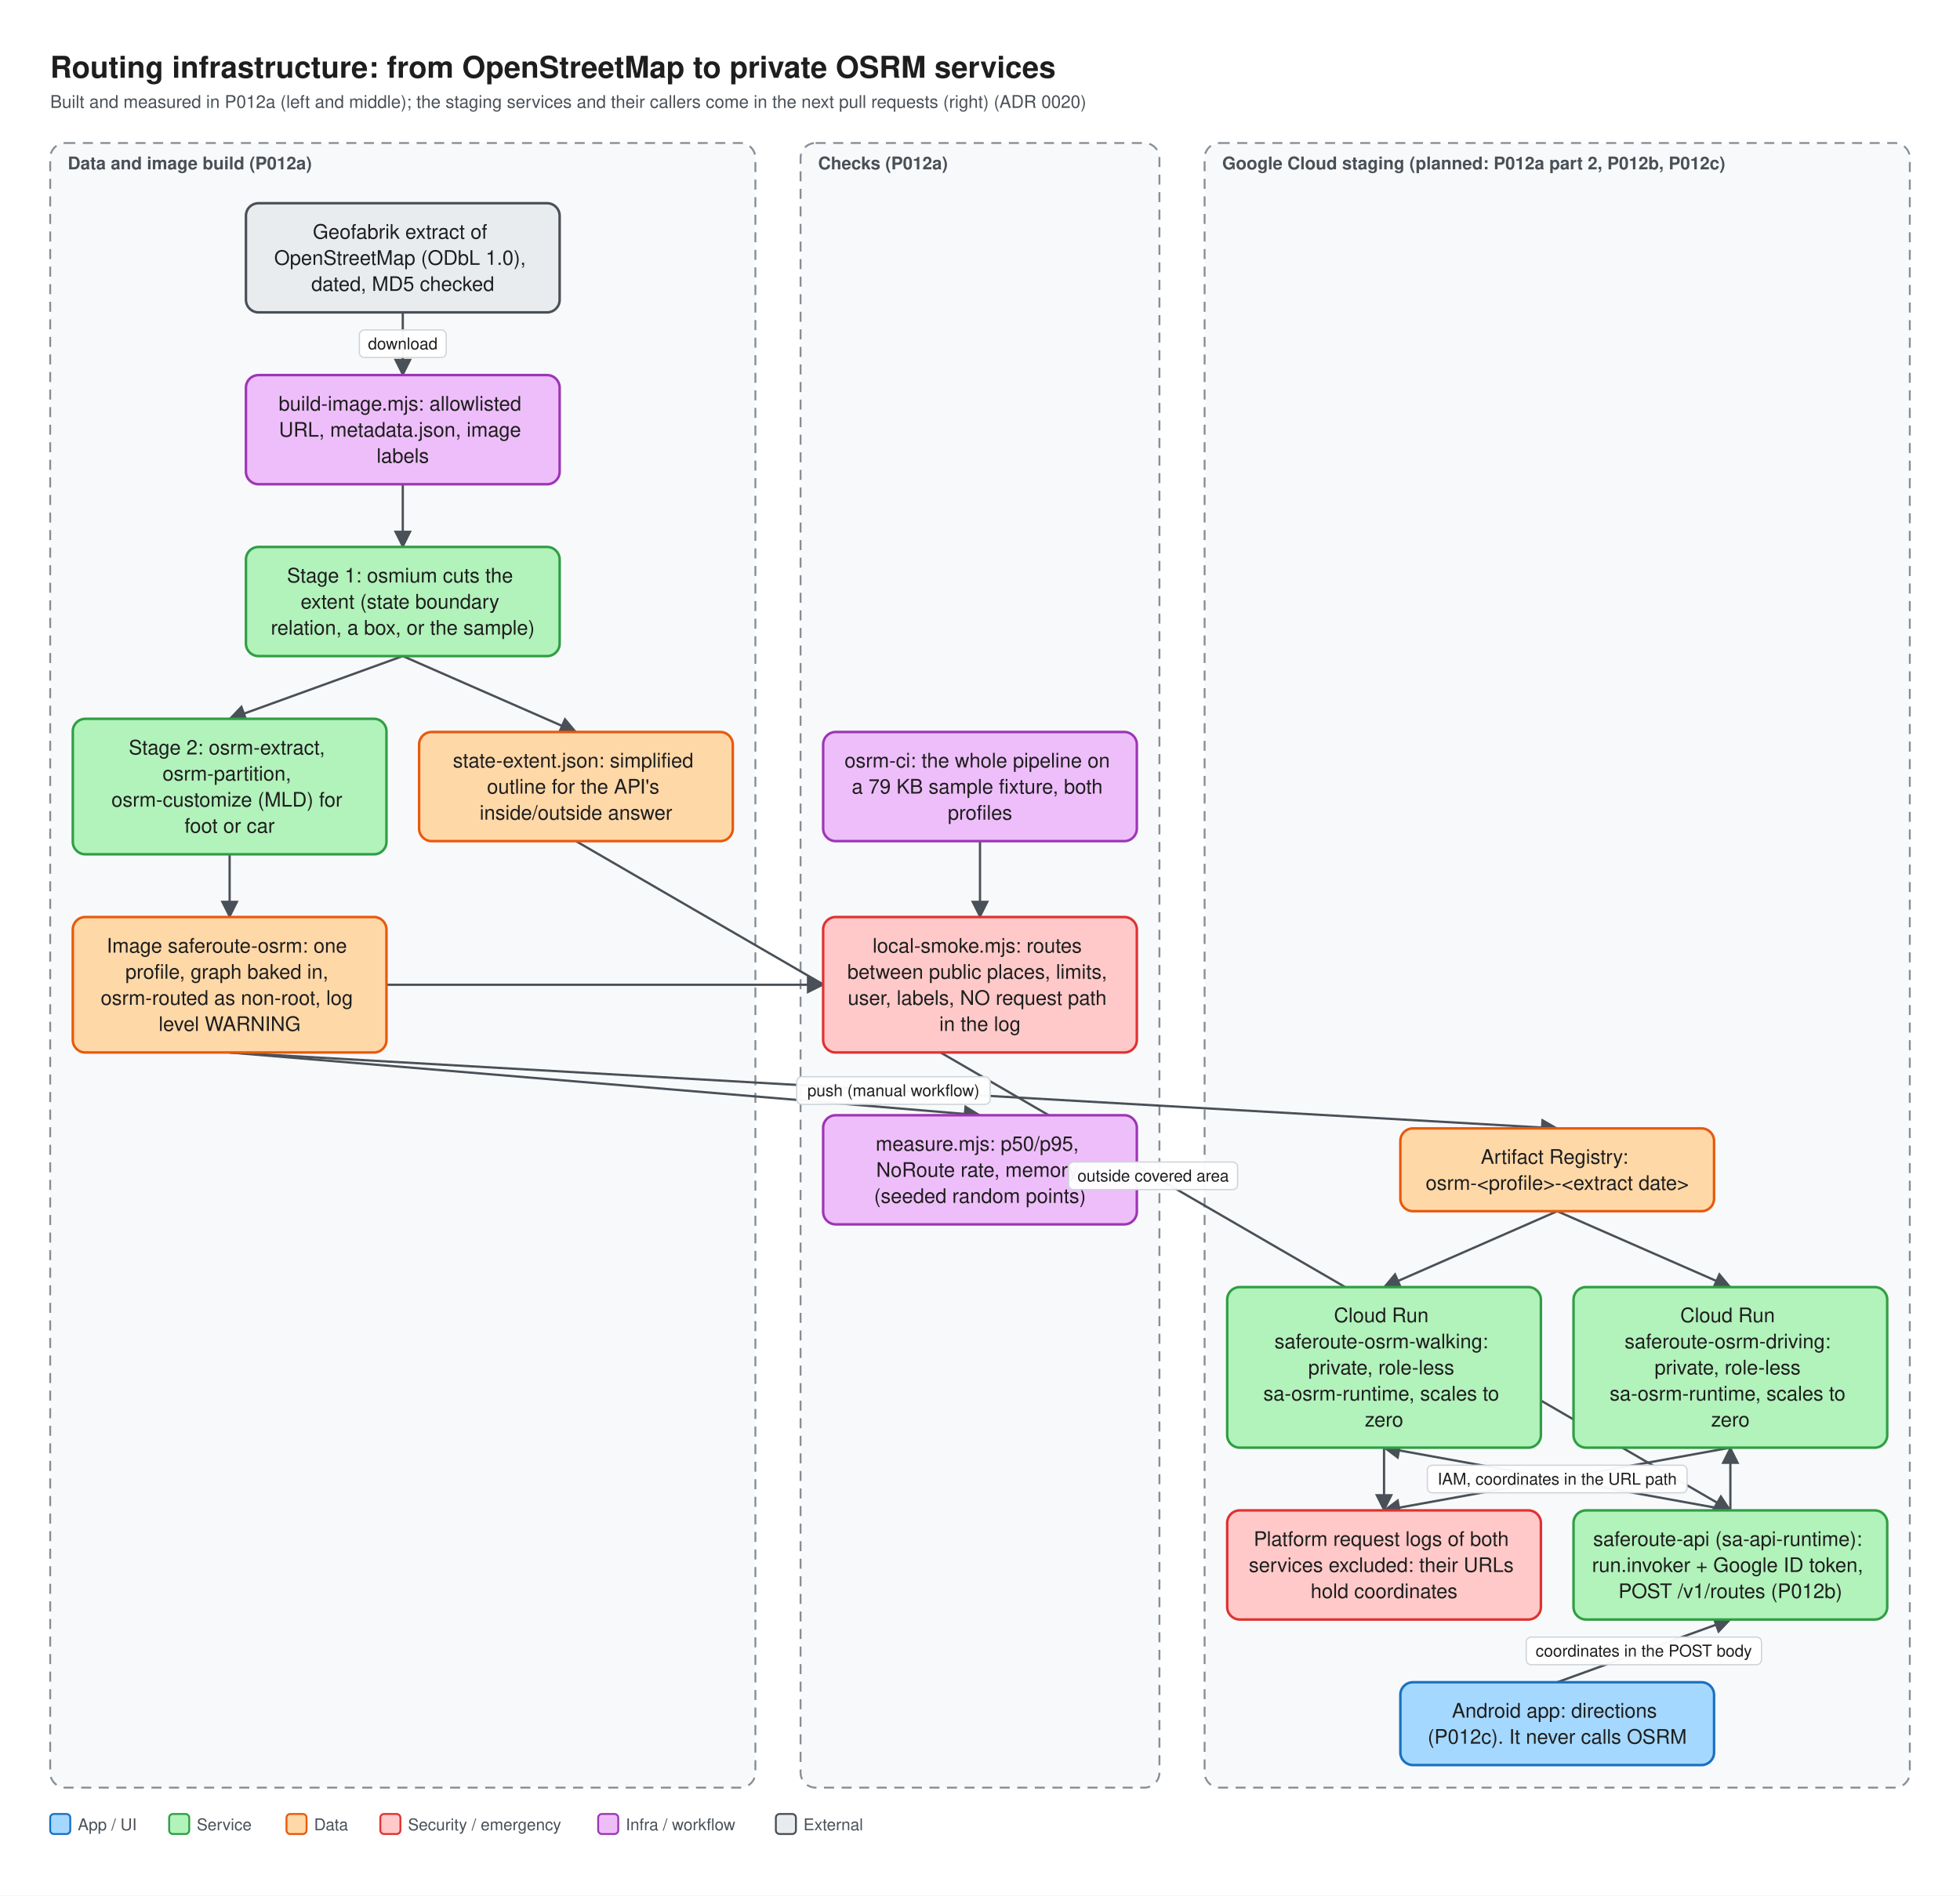
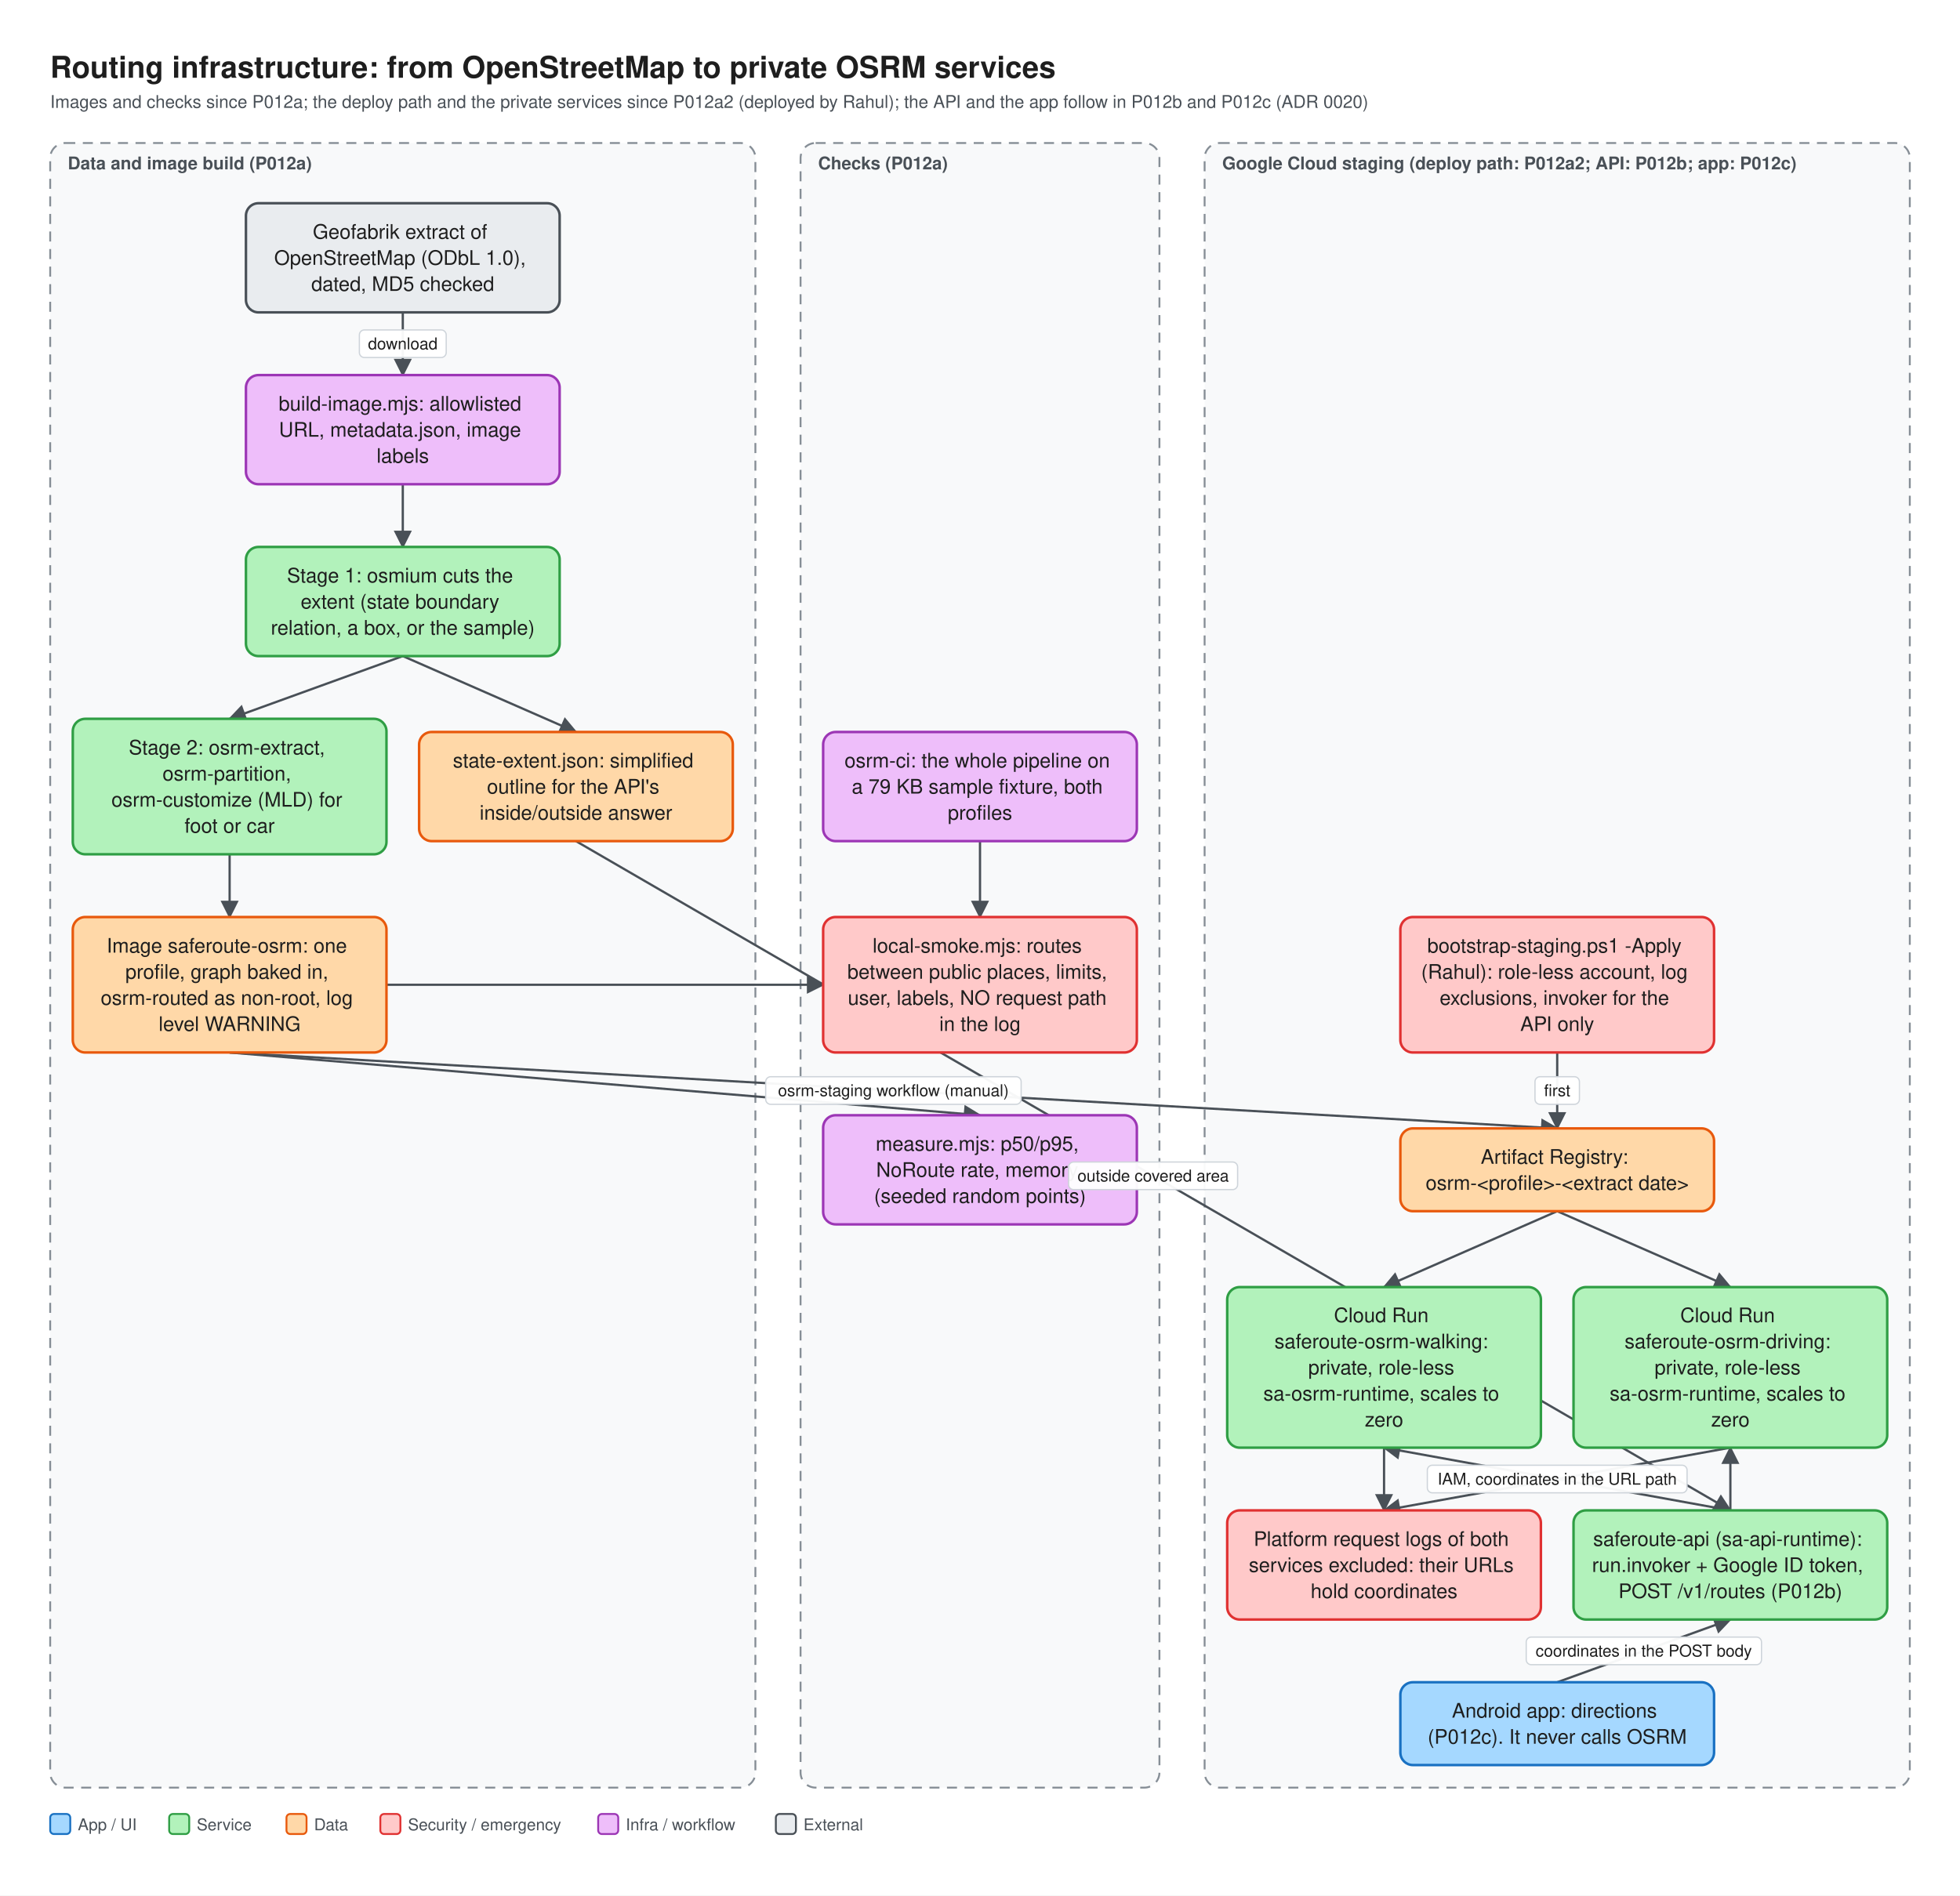
<svg xmlns="http://www.w3.org/2000/svg" width="1562" height="1511" viewBox="0 0 1562 1511" font-family="Helvetica, Arial, sans-serif">
  <defs>
    <marker id="arrow" viewBox="0 0 10 10" refX="9" refY="5" markerWidth="8" markerHeight="8" orient="auto">
      <path d="M0,0 L10,5 L0,10 z" fill="#495057" />
    </marker>
  </defs>
  <rect width="100%" height="100%" fill="#ffffff" />
  <text x="40" y="62" font-size="24" font-weight="700" fill="#1e1e1e">Routing infrastructure: from OpenStreetMap to private OSRM services</text>
-   <text x="40" y="86" font-size="14" fill="#495057">Built and measured in P012a (left and middle); the staging services and their callers come in the next pull requests (right) (ADR 0020)</text>
+   <text x="40" y="86" font-size="14" fill="#495057">Images and checks since P012a; the deploy path and the private services since P012a2 (deployed by Rahul); the API and the app follow in P012b and P012c (ADR 0020)</text>
  <rect x="40" y="114" width="562" height="1311" rx="12" fill="#f8f9fa" stroke="#868e96" stroke-width="1.5" stroke-dasharray="8 6" />
  <text x="54" y="135" font-size="14" font-weight="700" fill="#495057">Data and image build (P012a)</text>
  <rect x="638" y="114" width="286" height="1311" rx="12" fill="#f8f9fa" stroke="#868e96" stroke-width="1.5" stroke-dasharray="8 6" />
  <text x="652" y="135" font-size="14" font-weight="700" fill="#495057">Checks (P012a)</text>
  <rect x="960" y="114" width="562" height="1311" rx="12" fill="#f8f9fa" stroke="#868e96" stroke-width="1.5" stroke-dasharray="8 6" />
-   <text x="974" y="135" font-size="14" font-weight="700" fill="#495057">Google Cloud staging (planned: P012a part 2, P012b, P012c)</text>
+   <text x="974" y="135" font-size="14" font-weight="700" fill="#495057">Google Cloud staging (deploy path: P012a2; API: P012b; app: P012c)</text>
  <line x1="321" y1="249" x2="321" y2="299" stroke="#495057" stroke-width="1.8" marker-end="url(#arrow)" />
  <line x1="321" y1="386" x2="321" y2="436" stroke="#495057" stroke-width="1.8" marker-end="url(#arrow)" />
  <line x1="321" y1="523" x2="183" y2="573" stroke="#495057" stroke-width="1.8" marker-end="url(#arrow)" />
  <line x1="183" y1="681" x2="183" y2="731" stroke="#495057" stroke-width="1.8" marker-end="url(#arrow)" />
  <line x1="321" y1="523" x2="459" y2="583.5" stroke="#495057" stroke-width="1.8" marker-end="url(#arrow)" />
  <line x1="781" y1="670.5" x2="781" y2="731" stroke="#495057" stroke-width="1.8" marker-end="url(#arrow)" />
  <line x1="308" y1="785" x2="656" y2="785" stroke="#495057" stroke-width="1.8" marker-end="url(#arrow)" />
  <line x1="183" y1="839" x2="781" y2="889" stroke="#495057" stroke-width="1.8" marker-end="url(#arrow)" />
  <line x1="183" y1="839" x2="1241" y2="899.5" stroke="#495057" stroke-width="1.8" marker-end="url(#arrow)" />
+   <line x1="1241" y1="839" x2="1241" y2="899.5" stroke="#495057" stroke-width="1.8" marker-end="url(#arrow)" />
  <line x1="1241" y1="965.5" x2="1103" y2="1026" stroke="#495057" stroke-width="1.8" marker-end="url(#arrow)" />
  <line x1="1241" y1="965.5" x2="1379" y2="1026" stroke="#495057" stroke-width="1.8" marker-end="url(#arrow)" />
  <line x1="1103" y1="1154" x2="1103" y2="1204" stroke="#495057" stroke-width="1.8" marker-end="url(#arrow)" />
  <line x1="1379" y1="1154" x2="1103" y2="1204" stroke="#495057" stroke-width="1.8" marker-end="url(#arrow)" />
  <line x1="1379" y1="1204" x2="1103" y2="1154" stroke="#495057" stroke-width="1.8" marker-end="url(#arrow)" />
  <line x1="1379" y1="1204" x2="1379" y2="1154" stroke="#495057" stroke-width="1.8" marker-end="url(#arrow)" />
  <line x1="459" y1="670.5" x2="1379" y2="1204" stroke="#495057" stroke-width="1.8" marker-end="url(#arrow)" />
  <line x1="1241" y1="1341" x2="1379" y2="1291" stroke="#495057" stroke-width="1.8" marker-end="url(#arrow)" />
  <rect x="196" y="162" width="250" height="87" rx="10" fill="#e9ecef" stroke="#495057" stroke-width="2" />
  <text x="321" font-size="16" fill="#1e1e1e" text-anchor="middle">
    <tspan x="321" y="190.3">Geofabrik extract of</tspan>
    <tspan x="321" y="211.1">OpenStreetMap (ODbL 1.0),</tspan>
    <tspan x="321" y="231.9">dated, MD5 checked</tspan>
  </text>
  <rect x="196" y="299" width="250" height="87" rx="10" fill="#eebefa" stroke="#9c36b5" stroke-width="2" />
  <text x="321" font-size="16" fill="#1e1e1e" text-anchor="middle">
    <tspan x="321" y="327.3">build-image.mjs: allowlisted</tspan>
    <tspan x="321" y="348.1">URL, metadata.json, image</tspan>
    <tspan x="321" y="368.9">labels</tspan>
  </text>
  <rect x="196" y="436" width="250" height="87" rx="10" fill="#b2f2bb" stroke="#2f9e44" stroke-width="2" />
  <text x="321" font-size="16" fill="#1e1e1e" text-anchor="middle">
    <tspan x="321" y="464.3">Stage 1: osmium cuts the</tspan>
    <tspan x="321" y="485.1">extent (state boundary</tspan>
    <tspan x="321" y="505.9">relation, a box, or the sample)</tspan>
  </text>
  <rect x="58" y="573" width="250" height="108" rx="10" fill="#b2f2bb" stroke="#2f9e44" stroke-width="2" />
  <text x="183" font-size="16" fill="#1e1e1e" text-anchor="middle">
    <tspan x="183" y="601.4">Stage 2: osrm-extract,</tspan>
    <tspan x="183" y="622.2">osrm-partition,</tspan>
    <tspan x="183" y="643">osrm-customize (MLD) for</tspan>
    <tspan x="183" y="663.8">foot or car</tspan>
  </text>
  <rect x="58" y="731" width="250" height="108" rx="10" fill="#ffd8a8" stroke="#e8590c" stroke-width="2" />
  <text x="183" font-size="16" fill="#1e1e1e" text-anchor="middle">
    <tspan x="183" y="759.4">Image saferoute-osrm: one</tspan>
    <tspan x="183" y="780.2">profile, graph baked in,</tspan>
    <tspan x="183" y="801">osrm-routed as non-root, log</tspan>
    <tspan x="183" y="821.8">level WARNING</tspan>
  </text>
  <rect x="334" y="583.5" width="250" height="87" rx="10" fill="#ffd8a8" stroke="#e8590c" stroke-width="2" />
  <text x="459" font-size="16" fill="#1e1e1e" text-anchor="middle">
    <tspan x="459" y="611.8">state-extent.json: simplified</tspan>
    <tspan x="459" y="632.6">outline for the API's</tspan>
    <tspan x="459" y="653.4">inside/outside answer</tspan>
  </text>
  <rect x="656" y="583.5" width="250" height="87" rx="10" fill="#eebefa" stroke="#9c36b5" stroke-width="2" />
  <text x="781" font-size="16" fill="#1e1e1e" text-anchor="middle">
    <tspan x="781" y="611.8">osrm-ci: the whole pipeline on</tspan>
    <tspan x="781" y="632.6">a 79 KB sample fixture, both</tspan>
    <tspan x="781" y="653.4">profiles</tspan>
  </text>
  <rect x="656" y="731" width="250" height="108" rx="10" fill="#ffc9c9" stroke="#e03131" stroke-width="2" />
  <text x="781" font-size="16" fill="#1e1e1e" text-anchor="middle">
    <tspan x="781" y="759.4">local-smoke.mjs: routes</tspan>
    <tspan x="781" y="780.2">between public places, limits,</tspan>
    <tspan x="781" y="801">user, labels, NO request path</tspan>
    <tspan x="781" y="821.8">in the log</tspan>
  </text>
  <rect x="656" y="889" width="250" height="87" rx="10" fill="#eebefa" stroke="#9c36b5" stroke-width="2" />
  <text x="781" font-size="16" fill="#1e1e1e" text-anchor="middle">
    <tspan x="781" y="917.3">measure.mjs: p50/p95,</tspan>
    <tspan x="781" y="938.1">NoRoute rate, memory</tspan>
    <tspan x="781" y="958.9">(seeded random points)</tspan>
  </text>
  <rect x="1116" y="899.5" width="250" height="66" rx="10" fill="#ffd8a8" stroke="#e8590c" stroke-width="2" />
  <text x="1241" font-size="16" fill="#1e1e1e" text-anchor="middle">
    <tspan x="1241" y="927.7">Artifact Registry:</tspan>
    <tspan x="1241" y="948.5">osrm-&lt;profile&gt;-&lt;extract date&gt;</tspan>
  </text>
  <rect x="978" y="1026" width="250" height="128" rx="10" fill="#b2f2bb" stroke="#2f9e44" stroke-width="2" />
  <text x="1103" font-size="16" fill="#1e1e1e" text-anchor="middle">
    <tspan x="1103" y="1054">Cloud Run</tspan>
    <tspan x="1103" y="1074.8">saferoute-osrm-walking:</tspan>
    <tspan x="1103" y="1095.6">private, role-less</tspan>
    <tspan x="1103" y="1116.4">sa-osrm-runtime, scales to</tspan>
    <tspan x="1103" y="1137.2">zero</tspan>
  </text>
  <rect x="1254" y="1026" width="250" height="128" rx="10" fill="#b2f2bb" stroke="#2f9e44" stroke-width="2" />
  <text x="1379" font-size="16" fill="#1e1e1e" text-anchor="middle">
    <tspan x="1379" y="1054">Cloud Run</tspan>
    <tspan x="1379" y="1074.8">saferoute-osrm-driving:</tspan>
    <tspan x="1379" y="1095.6">private, role-less</tspan>
    <tspan x="1379" y="1116.4">sa-osrm-runtime, scales to</tspan>
    <tspan x="1379" y="1137.2">zero</tspan>
  </text>
+   <rect x="1116" y="731" width="250" height="108" rx="10" fill="#ffc9c9" stroke="#e03131" stroke-width="2" />
+   <text x="1241" font-size="16" fill="#1e1e1e" text-anchor="middle">
+     <tspan x="1241" y="759.4">bootstrap-staging.ps1 -Apply</tspan>
+     <tspan x="1241" y="780.2">(Rahul): role-less account, log</tspan>
+     <tspan x="1241" y="801">exclusions, invoker for the</tspan>
+     <tspan x="1241" y="821.8">API only</tspan>
+   </text>
  <rect x="978" y="1204" width="250" height="87" rx="10" fill="#ffc9c9" stroke="#e03131" stroke-width="2" />
  <text x="1103" font-size="16" fill="#1e1e1e" text-anchor="middle">
    <tspan x="1103" y="1232.3">Platform request logs of both</tspan>
    <tspan x="1103" y="1253.1">services excluded: their URLs</tspan>
    <tspan x="1103" y="1273.9">hold coordinates</tspan>
  </text>
  <rect x="1254" y="1204" width="250" height="87" rx="10" fill="#b2f2bb" stroke="#2f9e44" stroke-width="2" />
  <text x="1379" font-size="16" fill="#1e1e1e" text-anchor="middle">
    <tspan x="1379" y="1232.3">saferoute-api (sa-api-runtime):</tspan>
    <tspan x="1379" y="1253.1">run.invoker + Google ID token,</tspan>
    <tspan x="1379" y="1273.9">POST /v1/routes (P012b)</tspan>
  </text>
  <rect x="1116" y="1341" width="250" height="66" rx="10" fill="#a5d8ff" stroke="#1971c2" stroke-width="2" />
  <text x="1241" font-size="16" fill="#1e1e1e" text-anchor="middle">
    <tspan x="1241" y="1369.2">Android app: directions</tspan>
    <tspan x="1241" y="1390">(P012c). It never calls OSRM</tspan>
  </text>
  <rect x="286.4" y="263" width="69.2" height="22" rx="4" fill="#ffffff" fill-opacity="0.95" stroke="#ced4da" stroke-width="1" />
  <text x="321" y="278.5" font-size="13" fill="#1e1e1e" text-anchor="middle">download</text>
-   <rect x="634.9" y="858.3" width="154.2" height="22" rx="4" fill="#ffffff" fill-opacity="0.95" stroke="#ced4da" stroke-width="1" />
-   <text x="712" y="873.8" font-size="13" fill="#1e1e1e" text-anchor="middle">push (manual workflow)</text>
+   <rect x="610.2" y="858.3" width="203.6" height="22" rx="4" fill="#ffffff" fill-opacity="0.95" stroke="#ced4da" stroke-width="1" />
+   <text x="712" y="873.8" font-size="13" fill="#1e1e1e" text-anchor="middle">osrm-staging workflow (manual)</text>
+   <rect x="1223.3" y="858.3" width="35.4" height="22" rx="4" fill="#ffffff" fill-opacity="0.95" stroke="#ced4da" stroke-width="1" />
+   <text x="1241" y="873.8" font-size="13" fill="#1e1e1e" text-anchor="middle">first</text>
  <rect x="1137.5" y="1168" width="207" height="22" rx="4" fill="#ffffff" fill-opacity="0.95" stroke="#ced4da" stroke-width="1" />
  <text x="1241" y="1183.5" font-size="13" fill="#1e1e1e" text-anchor="middle">IAM, coordinates in the URL path</text>
  <rect x="851.6" y="926.3" width="134.7" height="22" rx="4" fill="#ffffff" fill-opacity="0.95" stroke="#ced4da" stroke-width="1" />
  <text x="919" y="941.8" font-size="13" fill="#1e1e1e" text-anchor="middle">outside covered area</text>
  <rect x="1216.3" y="1305" width="187.5" height="22" rx="4" fill="#ffffff" fill-opacity="0.95" stroke="#ced4da" stroke-width="1" />
  <text x="1310" y="1320.5" font-size="13" fill="#1e1e1e" text-anchor="middle">coordinates in the POST body</text>
  <rect x="40" y="1446" width="16" height="16" rx="3" fill="#a5d8ff" stroke="#1971c2" stroke-width="1.5" />
  <text x="62" y="1459" font-size="13" fill="#495057">App / UI</text>
  <rect x="134.8" y="1446" width="16" height="16" rx="3" fill="#b2f2bb" stroke="#2f9e44" stroke-width="1.5" />
  <text x="156.8" y="1459" font-size="13" fill="#495057">Service</text>
  <rect x="228.3" y="1446" width="16" height="16" rx="3" fill="#ffd8a8" stroke="#e8590c" stroke-width="1.5" />
  <text x="250.3" y="1459" font-size="13" fill="#495057">Data</text>
  <rect x="303.1" y="1446" width="16" height="16" rx="3" fill="#ffc9c9" stroke="#e03131" stroke-width="1.5" />
  <text x="325.1" y="1459" font-size="13" fill="#495057">Security / emergency</text>
  <rect x="476.7" y="1446" width="16" height="16" rx="3" fill="#eebefa" stroke="#9c36b5" stroke-width="1.5" />
  <text x="498.7" y="1459" font-size="13" fill="#495057">Infra / workflow</text>
  <rect x="618.3" y="1446" width="16" height="16" rx="3" fill="#e9ecef" stroke="#495057" stroke-width="1.5" />
  <text x="640.3" y="1459" font-size="13" fill="#495057">External</text>
</svg>
